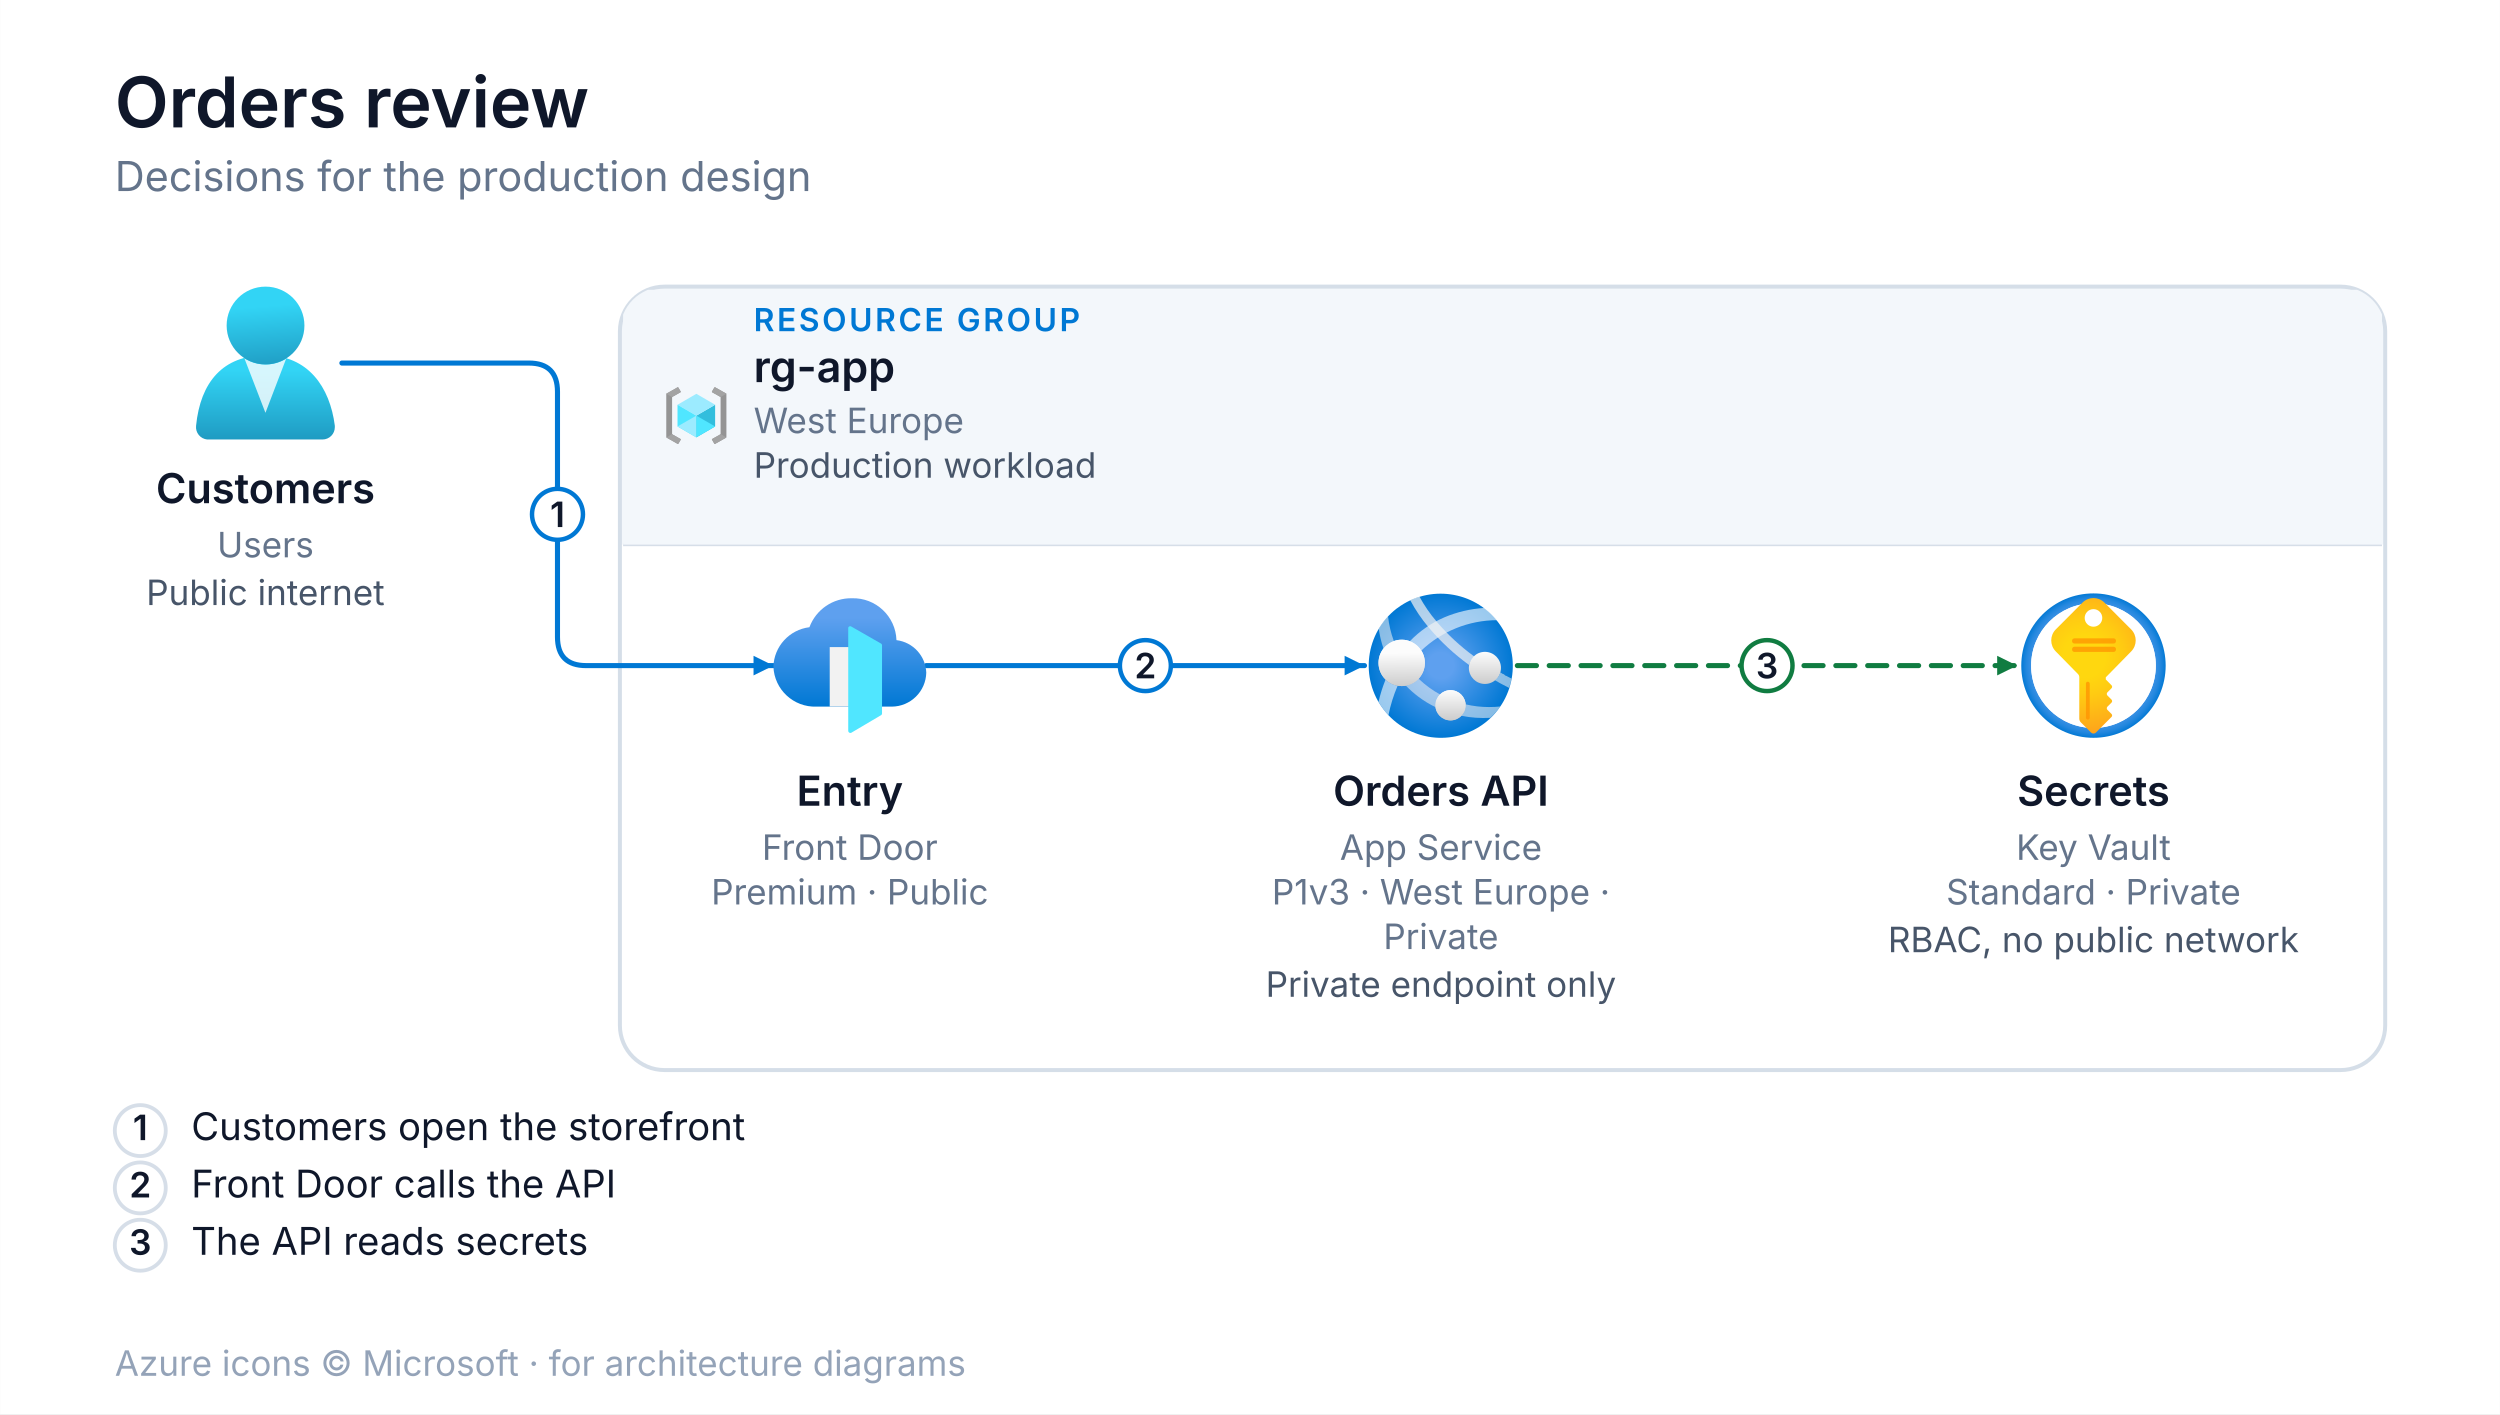
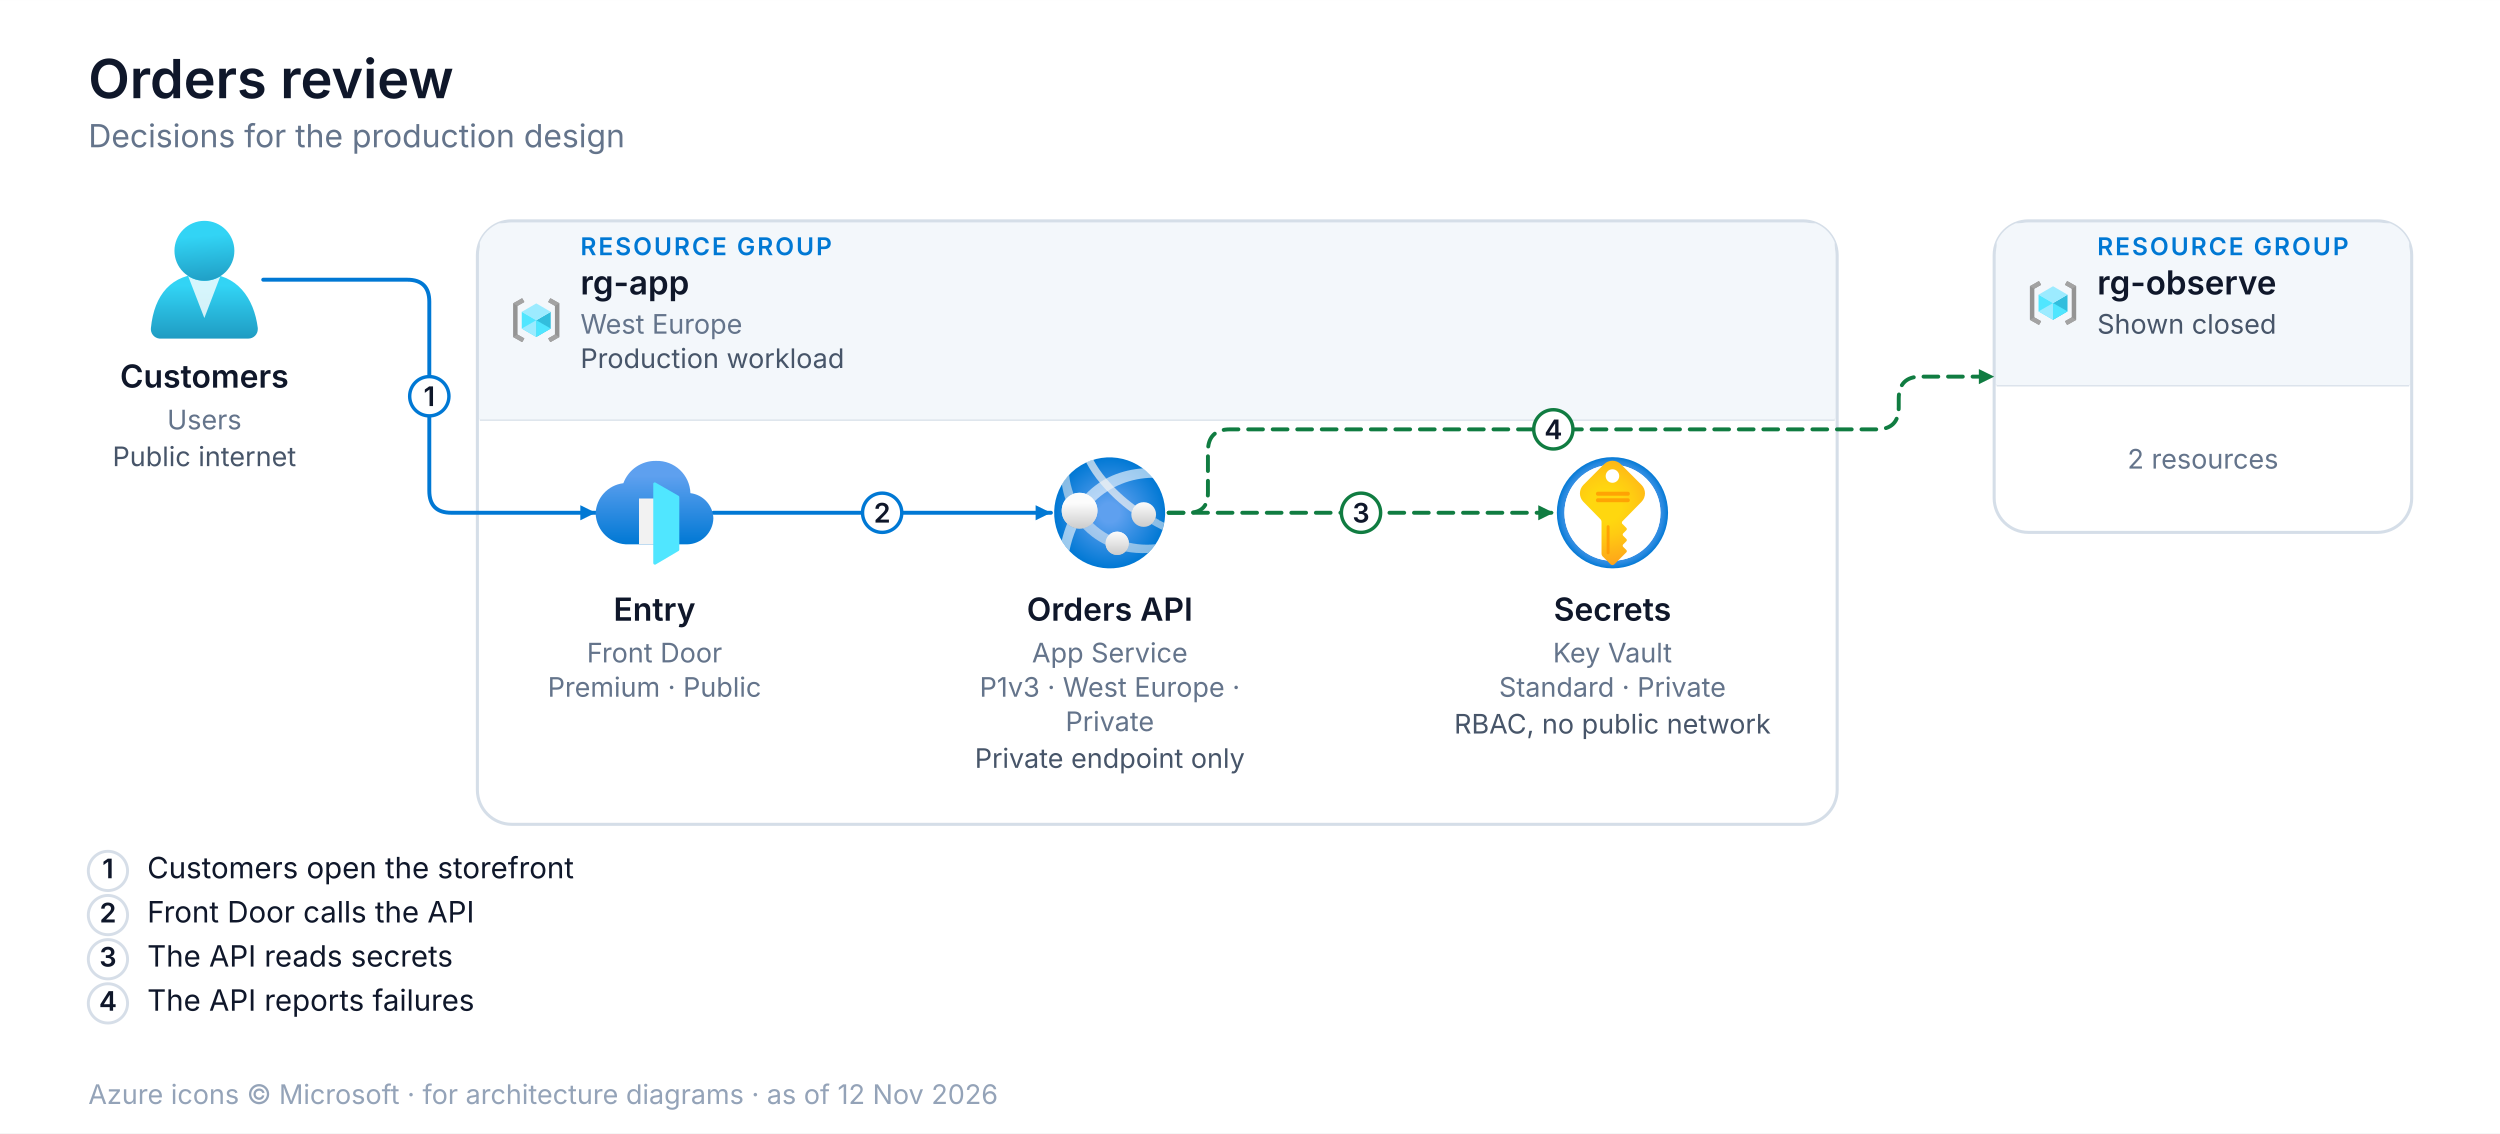
- <svg xmlns="http://www.w3.org/2000/svg" xmlns:xlink="http://www.w3.org/1999/xlink" width="785" height="444" viewBox="0 0 784.9 444.0" role="img" text-rendering="optimizeLegibility">
+ <svg xmlns="http://www.w3.org/2000/svg" xmlns:xlink="http://www.w3.org/1999/xlink" width="1019" height="462" viewBox="0 0 1019.1 462.0" role="img" text-rendering="optimizeLegibility">
  <rect width="100%" height="100%" fill="#FFFFFF" />
  <defs>
    <marker id="arrow-0078D4" viewBox="0 0 10 10" refX="8.6" refY="5" markerWidth="8" markerHeight="8" orient="auto-start-reverse" markerUnits="userSpaceOnUse">
      <path d="M0.8 1.15 L8.6 5 L0.8 8.85 Z" fill="#0078D4" />
    </marker>
    <marker id="arrow-107C41" viewBox="0 0 10 10" refX="8.6" refY="5" markerWidth="8" markerHeight="8" orient="auto-start-reverse" markerUnits="userSpaceOnUse">
      <path d="M0.8 1.15 L8.6 5 L0.8 8.85 Z" fill="#107C41" />
    </marker>
    <clipPath id="clip1">
      <rect x="194.6" y="90.0" width="554.3" height="246.0" rx="14" />
    </clipPath>
+     <clipPath id="clip2">
+       <rect x="812.9" y="90.0" width="170.2" height="127.0" rx="14" />
+     </clipPath>
  </defs>
  <g clip-path="url(#clip1)">
    <rect x="194.6" y="90.0" width="554.3" height="246.0" fill="#FFFFFF" />
    <rect x="194.6" y="90.0" width="554.3" height="81.0" fill="#F3F7FB" />
  </g>
  <rect x="194.6" y="90.0" width="554.3" height="246.0" rx="14" ry="14" fill="none" stroke="#D5DEE8" stroke-width="1.25" />
  <line x1="195.6" y1="171.0" x2="747.9" y2="171.0" stroke="#D6DEE8" stroke-width="1" />
+   <g clip-path="url(#clip2)">
+     <rect x="812.9" y="90.0" width="170.2" height="127.0" fill="#FFFFFF" />
+     <rect x="812.9" y="90.0" width="170.2" height="67.0" fill="#F3F7FB" />
+   </g>
+   <rect x="812.9" y="90.0" width="170.2" height="127.0" rx="14" ry="14" fill="none" stroke="#D5DEE8" stroke-width="1.25" />
+   <line x1="813.9" y1="157.0" x2="982.1" y2="157.0" stroke="#D6DEE8" stroke-width="1" />
+   <text x="898.0" y="191.0" text-anchor="middle" fill="#64748B" font-family="&quot;Segoe UI&quot;, Inter, &quot;Helvetica Neue&quot;, Arial, sans-serif" font-size="11">2 resources</text>
  <path d="M 107.3 114.0 L 166.0 114.0 Q 175.0 114.0 175.0 123.0 L 175.0 200.0 Q 175.0 209.0 184.0 209.0 L 242.8 209.0" fill="none" stroke="#0078D4" stroke-width="1.6" stroke-linecap="round" stroke-linejoin="round" marker-end="url(#arrow-0078D4)" />
  <path d="M 290.8 209.0 L 428.4 209.0" fill="none" stroke="#0078D4" stroke-width="1.6" stroke-linecap="round" stroke-linejoin="round" marker-end="url(#arrow-0078D4)" />
  <path d="M 476.4 209.0 L 633.3 209.0" fill="none" stroke="#107C41" stroke-width="1.6" stroke-linecap="round" stroke-linejoin="round" stroke-dasharray="6 4" marker-end="url(#arrow-107C41)" />
+   <path d="M 476.4 209.0 L 484.4 209.0 Q 492.4 209.0 492.4 201.0 L 492.4 184.0 Q 492.4 175.0 501.4 175.0 L 765.0 175.0 Q 774.0 175.0 774.0 166.0 L 774.0 162.5 Q 774.0 153.5 783.0 153.5 L 812.9 153.5" fill="none" stroke="#107C41" stroke-width="1.6" stroke-linecap="round" stroke-linejoin="round" stroke-dasharray="6 4" marker-end="url(#arrow-107C41)" />
  <g clip-path="url(#clip1)">
    <rect x="195.6" y="91.0" width="552.3" height="80.0" fill="#F3F7FB" />
  </g>
  <svg x="208.6" y="120.5" width="20.0" height="20.0" viewBox="0 0 18 18" preserveAspectRatio="xMidYMid meet" overflow="visible">
    <g>
      <g>
        <path d="M.5,15.08a.16.16,0,0,0,.08.14l1.16.65L3.7,17a.17.17,0,0,0,.23-.06l.66-1.12a.16.16,0,0,0-.06-.21l-2.3-1.3a.17.17,0,0,1-.08-.14V3.85a.16.16,0,0,1,.08-.14l2.3-1.3a.16.16,0,0,0,.06-.21L3.93,1.08A.17.17,0,0,0,3.7,1L1.78,2.11l-1.2.67a.16.16,0,0,0-.08.14V15.08Z" fill="#949494" />
        <path d="M2.14,3.77l.06-.06,2.3-1.3a.14.14,0,0,0,.06-.21L3.9,1.08A.15.15,0,0,0,3.68,1L1.75,2.11.56,2.78s-.05,0-.06.06l.9.51Z" fill="#a3a3a3" />
        <path d="M4.5,15.59l-2.3-1.3a.22.22,0,0,1-.07-.09l-1.62,1,.05,0,1.15.65,2,1.11a.15.15,0,0,0,.22-.06l.66-1.12A.14.14,0,0,0,4.5,15.59Z" fill="#a3a3a3" />
      </g>
      <path d="M17.5,15.08a.16.16,0,0,1-.08.14l-1.16.65L14.3,17a.17.17,0,0,1-.23-.06l-.66-1.12a.16.16,0,0,1,.06-.21l2.3-1.3a.17.17,0,0,0,.08-.14V3.85a.16.16,0,0,0-.08-.14l-2.3-1.3a.16.16,0,0,1-.06-.21l.66-1.12A.17.17,0,0,1,14.3,1l1.92,1.09,1.2.67a.16.16,0,0,1,.08.14V15.08Z" fill="#949494" />
      <path d="M15.86,3.77l-.06-.06-2.3-1.3a.14.14,0,0,1-.06-.21l.66-1.12A.15.15,0,0,1,14.32,1l1.93,1.09,1.19.67s0,0,.06.06l-.9.51Z" fill="#a3a3a3" />
      <path d="M13.5,15.59l2.3-1.3a.22.22,0,0,0,.07-.09l1.62,1,0,0-1.15.65-2,1.11a.15.15,0,0,1-.22-.06l-.66-1.12A.14.14,0,0,1,13.5,15.59Z" fill="#a3a3a3" />
      <polygon points="14.31 5.93 14.31 12.07 8.99 15.16 8.99 9.01 14.31 5.93" fill="#32bedd" />
      <polygon points="14.31 5.93 9 9.02 3.68 5.93 9 2.84 14.31 5.93" fill="#9cebff" />
      <polygon points="8.99 9.02 8.99 15.16 3.68 12.07 3.68 5.93 8.99 9.02" fill="#50e6ff" />
      <polygon points="3.68 12.07 8.99 9.01 8.99 15.16 3.68 12.07" fill="#9cebff" />
      <polygon points="14.31 12.07 8.99 9.01 8.99 15.16 14.31 12.07" fill="#50e6ff" />
    </g>
  </svg>
  <text x="236.6" y="104.0" fill="#0078D4" font-family="&quot;Segoe UI&quot;, Inter, &quot;Helvetica Neue&quot;, Arial, sans-serif" font-size="10" font-weight="600" letter-spacing="0.08em">RESOURCE GROUP</text>
  <text x="236.6" y="120.0" fill="#0F172A" font-family="&quot;Segoe UI&quot;, Inter, &quot;Helvetica Neue&quot;, Arial, sans-serif" font-size="13.5" font-weight="600">rg-app</text>
  <text x="236.6" y="136.0" fill="#64748B" font-family="&quot;Segoe UI&quot;, Inter, &quot;Helvetica Neue&quot;, Arial, sans-serif" font-size="11">West Europe</text>
  <text x="236.6" y="150.0" fill="#475569" font-family="&quot;Segoe UI&quot;, Inter, &quot;Helvetica Neue&quot;, Arial, sans-serif" font-size="11">Production workload</text>
+   <g clip-path="url(#clip2)">
+     <rect x="813.9" y="91.0" width="168.2" height="66.0" fill="#F3F7FB" />
+   </g>
+   <svg x="826.9" y="113.5" width="20.0" height="20.0" viewBox="0 0 18 18" preserveAspectRatio="xMidYMid meet" overflow="visible">
+     <g>
+       <g>
+         <path d="M.5,15.08a.16.16,0,0,0,.08.14l1.16.65L3.7,17a.17.17,0,0,0,.23-.06l.66-1.12a.16.16,0,0,0-.06-.21l-2.3-1.3a.17.17,0,0,1-.08-.14V3.85a.16.16,0,0,1,.08-.14l2.3-1.3a.16.16,0,0,0,.06-.21L3.93,1.08A.17.17,0,0,0,3.7,1L1.78,2.11l-1.2.67a.16.16,0,0,0-.08.14V15.08Z" fill="#949494" />
+         <path d="M2.14,3.77l.06-.06,2.3-1.3a.14.14,0,0,0,.06-.21L3.9,1.08A.15.15,0,0,0,3.68,1L1.75,2.11.56,2.78s-.05,0-.06.06l.9.51Z" fill="#a3a3a3" />
+         <path d="M4.5,15.59l-2.3-1.3a.22.22,0,0,1-.07-.09l-1.62,1,.05,0,1.15.65,2,1.11a.15.15,0,0,0,.22-.06l.66-1.12A.14.14,0,0,0,4.5,15.59Z" fill="#a3a3a3" />
+       </g>
+       <path d="M17.5,15.08a.16.16,0,0,1-.08.14l-1.16.65L14.3,17a.17.17,0,0,1-.23-.06l-.66-1.12a.16.16,0,0,1,.06-.21l2.3-1.3a.17.17,0,0,0,.08-.14V3.85a.16.16,0,0,0-.08-.14l-2.3-1.3a.16.16,0,0,1-.06-.21l.66-1.12A.17.17,0,0,1,14.3,1l1.92,1.09,1.2.67a.16.16,0,0,1,.08.14V15.08Z" fill="#949494" />
+       <path d="M15.86,3.77l-.06-.06-2.3-1.3a.14.14,0,0,1-.06-.21l.66-1.12A.15.15,0,0,1,14.32,1l1.93,1.09,1.19.67s0,0,.06.06l-.9.51Z" fill="#a3a3a3" />
+       <path d="M13.5,15.59l2.3-1.3a.22.22,0,0,0,.07-.09l1.62,1,0,0-1.15.65-2,1.11a.15.15,0,0,1-.22-.06l-.66-1.12A.14.14,0,0,1,13.5,15.59Z" fill="#a3a3a3" />
+       <polygon points="14.31 5.93 14.31 12.07 8.99 15.16 8.99 9.01 14.31 5.93" fill="#32bedd" />
+       <polygon points="14.31 5.93 9 9.02 3.68 5.93 9 2.84 14.31 5.93" fill="#9cebff" />
+       <polygon points="8.99 9.02 8.99 15.16 3.68 12.07 3.68 5.93 8.99 9.02" fill="#50e6ff" />
+       <polygon points="3.68 12.07 8.99 9.01 8.99 15.16 3.68 12.07" fill="#9cebff" />
+       <polygon points="14.31 12.07 8.99 9.01 8.99 15.16 14.31 12.07" fill="#50e6ff" />
+     </g>
+   </svg>
+   <text x="854.9" y="104.0" fill="#0078D4" font-family="&quot;Segoe UI&quot;, Inter, &quot;Helvetica Neue&quot;, Arial, sans-serif" font-size="10" font-weight="600" letter-spacing="0.08em">RESOURCE GROUP</text>
+   <text x="854.9" y="120.0" fill="#0F172A" font-family="&quot;Segoe UI&quot;, Inter, &quot;Helvetica Neue&quot;, Arial, sans-serif" font-size="13.5" font-weight="600">rg-observe</text>
+   <text x="854.9" y="136.0" fill="#475569" font-family="&quot;Segoe UI&quot;, Inter, &quot;Helvetica Neue&quot;, Arial, sans-serif" font-size="11">Shown closed</text>
  <svg x="59.3" y="90.0" width="48.0" height="48.0" viewBox="0 0 18 18" preserveAspectRatio="xMidYMid meet" overflow="visible">
    <defs>
-       <linearGradient id="n3be92901b-ec33-4c65-adf1-9b0eed06d677" x1="9" y1="6.88" x2="9" y2="20.45" gradientUnits="userSpaceOnUse">
+       <linearGradient id="n5be92901b-ec33-4c65-adf1-9b0eed06d677" x1="9" y1="6.88" x2="9" y2="20.45" gradientUnits="userSpaceOnUse">
        <stop offset="0.22" stop-color="#32d4f5" />
        <stop offset="1" stop-color="#198ab3" />
      </linearGradient>
-       <linearGradient id="n3b46fc246-25d8-4398-8779-1042e8cacae7" x1="8.61" y1="-0.4" x2="9.6" y2="11.92" gradientUnits="userSpaceOnUse">
+       <linearGradient id="n5b46fc246-25d8-4398-8779-1042e8cacae7" x1="8.61" y1="-0.4" x2="9.6" y2="11.92" gradientUnits="userSpaceOnUse">
        <stop offset="0.22" stop-color="#32d4f5" />
        <stop offset="1" stop-color="#198ab3" />
      </linearGradient>
    </defs>
-     <path d="M15.72,18a1.45,1.45,0,0,0,1.45-1.45.47.47,0,0,0,0-.17C16.59,11.81,14,8.09,9,8.09S1.34,11.24.83,16.39A1.46,1.46,0,0,0,2.14,18H15.72Z" fill="url(#n3be92901b-ec33-4c65-adf1-9b0eed06d677)" />
+     <path d="M15.72,18a1.45,1.45,0,0,0,1.45-1.45.47.47,0,0,0,0-.17C16.59,11.81,14,8.09,9,8.09S1.34,11.24.83,16.39A1.46,1.46,0,0,0,2.14,18H15.72Z" fill="url(#n5be92901b-ec33-4c65-adf1-9b0eed06d677)" />
    <path d="M9,9.17a4.59,4.59,0,0,1-2.48-.73L9,14.86l2.44-6.38A4.53,4.53,0,0,1,9,9.17Z" fill="#fff" opacity="0.8" />
-     <circle cx="9.01" cy="4.58" r="4.58" fill="url(#n3b46fc246-25d8-4398-8779-1042e8cacae7)" />
+     <circle cx="9.01" cy="4.58" r="4.58" fill="url(#n5b46fc246-25d8-4398-8779-1042e8cacae7)" />
  </svg>
  <text x="83.3" y="158.0" text-anchor="middle" fill="#0F172A" font-family="&quot;Segoe UI&quot;, Inter, &quot;Helvetica Neue&quot;, Arial, sans-serif" font-size="13" font-weight="600">Customers</text>
  <text x="83.3" y="175.0" text-anchor="middle" fill="#64748B" font-family="&quot;Segoe UI&quot;, Inter, &quot;Helvetica Neue&quot;, Arial, sans-serif" font-size="11">Users</text>
  <text x="83.3" y="190.0" text-anchor="middle" fill="#475569" font-family="&quot;Segoe UI&quot;, Inter, &quot;Helvetica Neue&quot;, Arial, sans-serif" font-size="11">Public internet</text>
  <a href="https://learn.microsoft.com/azure/frontdoor/front-door-overview" xlink:href="https://learn.microsoft.com/azure/frontdoor/front-door-overview" target="_blank">
    <svg x="242.8" y="185.0" width="48.0" height="48.0" viewBox="0 0 18 18" preserveAspectRatio="xMidYMid meet" overflow="visible">
      <defs>
-         <linearGradient id="n4aa2ee697-e8d1-4da1-a8c5-64c8ebbb74cf" x1="9" y1="13.83" x2="9" y2="1.07" gradientUnits="userSpaceOnUse">
+         <linearGradient id="n6aa2ee697-e8d1-4da1-a8c5-64c8ebbb74cf" x1="9" y1="13.83" x2="9" y2="1.07" gradientUnits="userSpaceOnUse">
          <stop offset="0" stop-color="#0078d4" />
          <stop offset="0.82" stop-color="#5ea0ef" />
        </linearGradient>
      </defs>
-       <path d="M18,9.83A4,4,0,0,0,14.49,6,5.1,5.1,0,0,0,9.24,1.07a5.23,5.23,0,0,0-5,3.41A4.83,4.83,0,0,0,0,9.12a4.9,4.9,0,0,0,5.07,4.71l.44,0h8.21a.78.78,0,0,0,.22,0A4.09,4.09,0,0,0,18,9.83Z" fill="url(#n4aa2ee697-e8d1-4da1-a8c5-64c8ebbb74cf)" />
-       <path id="n4f0276135-0079-4897-a518-21eb63472c16" d="M6.63,6.82h5.06v7H6.63Z" fill="#f2f2f2" />
-       <path id="n4e528878d-2ed7-4392-94e6-99c6fc971bcb" d="M12.61,6.37l-3.49-2a.25.25,0,0,0-.31.15s0,.06,0,.08V16.68a.25.25,0,0,0,.24.25h.08l3.49-2.06a.25.25,0,0,0,.17-.23v-8A.26.26,0,0,0,12.61,6.37Z" fill="#50e6ff" />
+       <path d="M18,9.83A4,4,0,0,0,14.49,6,5.1,5.1,0,0,0,9.24,1.07a5.23,5.23,0,0,0-5,3.41A4.83,4.83,0,0,0,0,9.12a4.9,4.9,0,0,0,5.07,4.71l.44,0h8.21a.78.78,0,0,0,.22,0A4.09,4.09,0,0,0,18,9.83Z" fill="url(#n6aa2ee697-e8d1-4da1-a8c5-64c8ebbb74cf)" />
+       <path id="n6f0276135-0079-4897-a518-21eb63472c16" d="M6.63,6.82h5.06v7H6.63Z" fill="#f2f2f2" />
+       <path id="n6e528878d-2ed7-4392-94e6-99c6fc971bcb" d="M12.61,6.37l-3.49-2a.25.25,0,0,0-.31.15s0,.06,0,.08V16.68a.25.25,0,0,0,.24.25h.08l3.49-2.06a.25.25,0,0,0,.17-.23v-8A.26.26,0,0,0,12.61,6.37Z" fill="#50e6ff" />
    </svg>
    <text x="266.8" y="253.0" text-anchor="middle" fill="#0F172A" font-family="&quot;Segoe UI&quot;, Inter, &quot;Helvetica Neue&quot;, Arial, sans-serif" font-size="13" font-weight="600">Entry</text>
    <text x="266.8" y="270.0" text-anchor="middle" fill="#64748B" font-family="&quot;Segoe UI&quot;, Inter, &quot;Helvetica Neue&quot;, Arial, sans-serif" font-size="11">Front Door</text>
    <text x="266.8" y="284.0" text-anchor="middle" fill="#64748B" font-family="&quot;Segoe UI&quot;, Inter, &quot;Helvetica Neue&quot;, Arial, sans-serif" font-size="11">Premium · Public</text>
  </a>
  <a href="https://learn.microsoft.com/azure/app-service/overview" xlink:href="https://learn.microsoft.com/azure/app-service/overview" target="_blank">
    <svg x="428.4" y="185.0" width="48.0" height="48.0" viewBox="0 0 18 18" preserveAspectRatio="xMidYMid meet" overflow="visible">
      <defs>
-         <radialGradient id="n5e2cf8746-c9a8-4eee-86c2-4951983c6032" cx="13428.81" cy="3518.86" r="56.67" gradientTransform="translate(-2005.33 -518.83) scale(0.15)" gradientUnits="userSpaceOnUse">
+         <radialGradient id="n7e2cf8746-c9a8-4eee-86c2-4951983c6032" cx="13428.81" cy="3518.86" r="56.67" gradientTransform="translate(-2005.33 -518.83) scale(0.15)" gradientUnits="userSpaceOnUse">
          <stop offset="0.18" stop-color="#5ea0ef" />
          <stop offset="1" stop-color="#0078d4" />
        </radialGradient>
-         <linearGradient id="n5bdd213dd-d313-473c-8ff4-0133fd3a9033" x1="4.4" y1="11.48" x2="4.37" y2="7.53" gradientUnits="userSpaceOnUse">
+         <linearGradient id="n7bdd213dd-d313-473c-8ff4-0133fd3a9033" x1="4.4" y1="11.48" x2="4.37" y2="7.53" gradientUnits="userSpaceOnUse">
          <stop offset="0" stop-color="#ccc" />
          <stop offset="1" stop-color="#fcfcfc" />
        </linearGradient>
-         <linearGradient id="n5afcc63c5-3649-4476-a742-bcb53a569f3c" x1="10.13" y1="15.45" x2="10.13" y2="11.9" gradientUnits="userSpaceOnUse">
+         <linearGradient id="n7afcc63c5-3649-4476-a742-bcb53a569f3c" x1="10.13" y1="15.45" x2="10.13" y2="11.9" gradientUnits="userSpaceOnUse">
          <stop offset="0" stop-color="#ccc" />
          <stop offset="1" stop-color="#fcfcfc" />
        </linearGradient>
-         <linearGradient id="n5bd873f0b-9954-4aa5-a3df-9f4c64e8729d" x1="14.18" y1="11.15" x2="14.18" y2="7.38" gradientUnits="userSpaceOnUse">
+         <linearGradient id="n7bd873f0b-9954-4aa5-a3df-9f4c64e8729d" x1="14.18" y1="11.15" x2="14.18" y2="7.38" gradientUnits="userSpaceOnUse">
          <stop offset="0" stop-color="#ccc" />
          <stop offset="1" stop-color="#fcfcfc" />
        </linearGradient>
      </defs>
-       <path id="n5ee75dd06-1aca-4f76-9d11-d05a284020ad" d="M14.21,15.72A8.5,8.5,0,0,1,3.79,2.28l.09-.06a8.5,8.5,0,0,1,10.33,13.5" fill="url(#n5e2cf8746-c9a8-4eee-86c2-4951983c6032)" />
+       <path id="n7ee75dd06-1aca-4f76-9d11-d05a284020ad" d="M14.21,15.72A8.5,8.5,0,0,1,3.79,2.28l.09-.06a8.5,8.5,0,0,1,10.33,13.5" fill="url(#n7e2cf8746-c9a8-4eee-86c2-4951983c6032)" />
      <path d="M6.69,7.23A13,13,0,0,1,15.6,3.65a8.47,8.47,0,0,0-1.49-1.44,14.34,14.34,0,0,0-4.69,1.1A12.54,12.54,0,0,0,5.34,6.13,2.76,2.76,0,0,1,6.69,7.23Z" fill="#fff" opacity="0.6" />
      <path d="M2.48,10.65a17.86,17.86,0,0,0-.83,2.62,7.82,7.82,0,0,0,.62.92c.18.23.35.44.55.65A17.94,17.94,0,0,1,3.9,11.37,2.76,2.76,0,0,1,2.48,10.65Z" fill="#fff" opacity="0.6" />
      <path d="M3.46,6.11a12,12,0,0,1-.69-2.94,8.15,8.15,0,0,0-1.1,1.45A12.69,12.69,0,0,0,2.24,7,2.69,2.69,0,0,1,3.46,6.11Z" fill="#f2f2f2" opacity="0.55" />
-       <circle cx="4.38" cy="8.68" r="2.73" fill="url(#n5bdd213dd-d313-473c-8ff4-0133fd3a9033)" />
+       <circle cx="4.38" cy="8.68" r="2.73" fill="url(#n7bdd213dd-d313-473c-8ff4-0133fd3a9033)" />
      <path d="M8.36,13.67A1.77,1.77,0,0,1,8.9,12.4a11.88,11.88,0,0,1-2.53-1.86,2.74,2.74,0,0,1-1.49.83,13.1,13.1,0,0,0,1.45,1.28A12.12,12.12,0,0,0,8.38,13.9,1.79,1.79,0,0,1,8.36,13.67Z" fill="#f2f2f2" opacity="0.55" />
      <path d="M14.66,13.88a12,12,0,0,1-2.76-.32.41.41,0,0,1,0,.11,1.75,1.75,0,0,1-.51,1.24,13.69,13.69,0,0,0,3.42.24A8.21,8.21,0,0,0,16,13.81,11.5,11.5,0,0,1,14.66,13.88Z" fill="#f2f2f2" opacity="0.55" />
-       <circle cx="10.13" cy="13.67" r="1.78" fill="url(#n5afcc63c5-3649-4476-a742-bcb53a569f3c)" />
+       <circle cx="10.13" cy="13.67" r="1.78" fill="url(#n7afcc63c5-3649-4476-a742-bcb53a569f3c)" />
      <path d="M12.32,8.93a1.83,1.83,0,0,1,.61-1A25.5,25.5,0,0,1,8.47,3.79a16.91,16.91,0,0,1-2-2.92,7.64,7.64,0,0,0-1.09.42A18.14,18.14,0,0,0,7.53,4.47,26.44,26.44,0,0,0,12.32,8.93Z" fill="#f2f2f2" opacity="0.7" />
-       <circle cx="14.18" cy="9.27" r="1.89" fill="url(#n5bd873f0b-9954-4aa5-a3df-9f4c64e8729d)" />
+       <circle cx="14.18" cy="9.27" r="1.89" fill="url(#n7bd873f0b-9954-4aa5-a3df-9f4c64e8729d)" />
      <path d="M17.35,10.54,17,10.37l0,0-.3-.16-.06,0L16.38,10l-.07,0L16,9.8a1.76,1.76,0,0,1-.64.92c.12.08.25.15.38.22l.08.05.35.19,0,0,.86.45h0a8.63,8.63,0,0,0,.29-1.11Z" fill="#f2f2f2" opacity="0.55" />
-       <circle cx="4.38" cy="8.68" r="2.73" fill="url(#n5bdd213dd-d313-473c-8ff4-0133fd3a9033)" />
-       <circle cx="10.13" cy="13.67" r="1.78" fill="url(#n5afcc63c5-3649-4476-a742-bcb53a569f3c)" />
+       <circle cx="4.38" cy="8.68" r="2.73" fill="url(#n7bdd213dd-d313-473c-8ff4-0133fd3a9033)" />
+       <circle cx="10.13" cy="13.67" r="1.78" fill="url(#n7afcc63c5-3649-4476-a742-bcb53a569f3c)" />
    </svg>
    <text x="452.4" y="253.0" text-anchor="middle" fill="#0F172A" font-family="&quot;Segoe UI&quot;, Inter, &quot;Helvetica Neue&quot;, Arial, sans-serif" font-size="13" font-weight="600">Orders API</text>
    <text x="452.4" y="270.0" text-anchor="middle" fill="#64748B" font-family="&quot;Segoe UI&quot;, Inter, &quot;Helvetica Neue&quot;, Arial, sans-serif" font-size="11">App Service</text>
    <text x="452.4" y="284.0" text-anchor="middle" fill="#64748B" font-family="&quot;Segoe UI&quot;, Inter, &quot;Helvetica Neue&quot;, Arial, sans-serif" font-size="11">P1v3 · West Europe ·</text>
    <text x="452.4" y="298.0" text-anchor="middle" fill="#64748B" font-family="&quot;Segoe UI&quot;, Inter, &quot;Helvetica Neue&quot;, Arial, sans-serif" font-size="11">Private</text>
    <text x="452.4" y="313.0" text-anchor="middle" fill="#475569" font-family="&quot;Segoe UI&quot;, Inter, &quot;Helvetica Neue&quot;, Arial, sans-serif" font-size="11">Private endpoint only</text>
  </a>
  <a href="https://learn.microsoft.com/azure/key-vault/general/overview" xlink:href="https://learn.microsoft.com/azure/key-vault/general/overview" target="_blank">
    <svg x="633.3" y="185.0" width="48.0" height="48.0" viewBox="0 0 18 18" preserveAspectRatio="xMidYMid meet" overflow="visible">
      <defs>
-         <radialGradient id="n6fb114c93-7c16-4540-899a-0796041629e6" cx="9" cy="9" r="8.5" gradientUnits="userSpaceOnUse">
+         <radialGradient id="n8fb114c93-7c16-4540-899a-0796041629e6" cx="9" cy="9" r="8.5" gradientUnits="userSpaceOnUse">
          <stop offset="0.18" stop-color="#5ea0ef" />
          <stop offset="0.56" stop-color="#5c9fee" />
          <stop offset="0.69" stop-color="#559ced" />
          <stop offset="0.78" stop-color="#4a97e9" />
          <stop offset="0.86" stop-color="#3990e4" />
          <stop offset="0.93" stop-color="#2387de" />
          <stop offset="0.99" stop-color="#087bd6" />
          <stop offset="1" stop-color="#0078d4" />
        </radialGradient>
-         <radialGradient id="n6ec478bd3-5b38-4e7f-b661-11f355578bff" cx="38.95" cy="182.07" r="9.88" gradientTransform="translate(-28.71 -163.24) scale(0.94 0.94)" gradientUnits="userSpaceOnUse">
+         <radialGradient id="n8ec478bd3-5b38-4e7f-b661-11f355578bff" cx="38.95" cy="182.07" r="9.88" gradientTransform="translate(-28.71 -163.24) scale(0.94 0.94)" gradientUnits="userSpaceOnUse">
          <stop offset="0.27" stop-color="#ffd70f" />
          <stop offset="0.49" stop-color="#ffcb12" />
          <stop offset="0.88" stop-color="#feac19" />
          <stop offset="1" stop-color="#fea11b" />
        </radialGradient>
      </defs>
-       <path id="n6aacf8311-a317-400f-b613-74bd00da5ce3" d="M9,.5A8.5,8.5,0,1,0,17.5,9,8.51,8.51,0,0,0,9,.5ZM9,16.34A7.34,7.34,0,1,1,16.34,9,7.34,7.34,0,0,1,9,16.34Z" fill="url(#n6fb114c93-7c16-4540-899a-0796041629e6)" />
+       <path id="n8aacf8311-a317-400f-b613-74bd00da5ce3" d="M9,.5A8.5,8.5,0,1,0,17.5,9,8.51,8.51,0,0,0,9,.5ZM9,16.34A7.34,7.34,0,1,1,16.34,9,7.34,7.34,0,0,1,9,16.34Z" fill="url(#n8fb114c93-7c16-4540-899a-0796041629e6)" />
      <circle cx="9" cy="9" r="7.34" fill="#fff" />
      <g>
-         <path id="n6bd983c41-db73-40ec-a4f4-da1213fc9924" d="M13.44,7.33a1.84,1.84,0,0,0,0-2.59h0L10.29,1.58a1.83,1.83,0,0,0-2.58,0h0L4.56,4.74a1.84,1.84,0,0,0,0,2.59L7.18,10a.51.51,0,0,1,.15.36v4.88a.63.63,0,0,0,.18.44l1.2,1.2a.41.41,0,0,0,.58,0l1.16-1.16h0l.68-.68a.25.25,0,0,0,0-.34l-.49-.49a.27.27,0,0,1,0-.37l.49-.49a.25.25,0,0,0,0-.34l-.49-.49a.27.27,0,0,1,0-.37l.49-.49a.25.25,0,0,0,0-.34l-.68-.69v-.25ZM9,2.35A1,1,0,0,1,9,4.42,1,1,0,1,1,9,2.35Z" fill="url(#n6ec478bd3-5b38-4e7f-b661-11f355578bff)" />
-         <path id="n6ad2e7e44-9bfd-4775-8bf4-8ef26a544921" d="M8.18,15.3h0a.23.23,0,0,0,.38-.17v-4a.24.24,0,0,0-.11-.2h0a.22.22,0,0,0-.34.2v4A.28.28,0,0,0,8.18,15.3Z" fill="#ff9300" opacity="0.75" />
-         <rect id="n6a996fbff-3936-4b24-b407-369336c143ba" x="6.48" y="5.79" width="5.17" height="0.61" rx="0.28" fill="#ff9300" opacity="0.75" />
-         <rect id="n6bb12d31c-3352-4a18-87dd-a169a4a8721d" x="6.48" y="6.78" width="5.17" height="0.61" rx="0.28" fill="#ff9300" opacity="0.75" />
+         <path id="n8bd983c41-db73-40ec-a4f4-da1213fc9924" d="M13.44,7.33a1.84,1.84,0,0,0,0-2.59h0L10.29,1.58a1.83,1.83,0,0,0-2.58,0h0L4.56,4.74a1.84,1.84,0,0,0,0,2.59L7.18,10a.51.51,0,0,1,.15.36v4.88a.63.63,0,0,0,.18.44l1.2,1.2a.41.41,0,0,0,.58,0l1.16-1.16h0l.68-.68a.25.25,0,0,0,0-.34l-.49-.49a.27.27,0,0,1,0-.37l.49-.49a.25.25,0,0,0,0-.34l-.49-.49a.27.27,0,0,1,0-.37l.49-.49a.25.25,0,0,0,0-.34l-.68-.69v-.25ZM9,2.35A1,1,0,0,1,9,4.42,1,1,0,1,1,9,2.35Z" fill="url(#n8ec478bd3-5b38-4e7f-b661-11f355578bff)" />
+         <path id="n8ad2e7e44-9bfd-4775-8bf4-8ef26a544921" d="M8.18,15.3h0a.23.23,0,0,0,.38-.17v-4a.24.24,0,0,0-.11-.2h0a.22.22,0,0,0-.34.2v4A.28.28,0,0,0,8.18,15.3Z" fill="#ff9300" opacity="0.75" />
+         <rect id="n8a996fbff-3936-4b24-b407-369336c143ba" x="6.48" y="5.79" width="5.17" height="0.61" rx="0.28" fill="#ff9300" opacity="0.75" />
+         <rect id="n8bb12d31c-3352-4a18-87dd-a169a4a8721d" x="6.48" y="6.78" width="5.17" height="0.61" rx="0.28" fill="#ff9300" opacity="0.75" />
      </g>
    </svg>
    <text x="657.3" y="253.0" text-anchor="middle" fill="#0F172A" font-family="&quot;Segoe UI&quot;, Inter, &quot;Helvetica Neue&quot;, Arial, sans-serif" font-size="13" font-weight="600">Secrets</text>
    <text x="657.3" y="270.0" text-anchor="middle" fill="#64748B" font-family="&quot;Segoe UI&quot;, Inter, &quot;Helvetica Neue&quot;, Arial, sans-serif" font-size="11">Key Vault</text>
    <text x="657.3" y="284.0" text-anchor="middle" fill="#64748B" font-family="&quot;Segoe UI&quot;, Inter, &quot;Helvetica Neue&quot;, Arial, sans-serif" font-size="11">Standard · Private</text>
    <text x="657.3" y="299.0" text-anchor="middle" fill="#475569" font-family="&quot;Segoe UI&quot;, Inter, &quot;Helvetica Neue&quot;, Arial, sans-serif" font-size="11">RBAC, no public network</text>
  </a>
  <circle cx="175.0" cy="161.5" r="8.0" fill="#FFFFFF" stroke="#0078D4" stroke-width="1.4" />
  <text x="175.0" y="165.5" text-anchor="middle" fill="#0F172A" font-family="&quot;Segoe UI&quot;, Inter, &quot;Helvetica Neue&quot;, Arial, sans-serif" font-size="11" font-weight="600">1</text>
  <circle cx="359.6" cy="209.0" r="8.0" fill="#FFFFFF" stroke="#0078D4" stroke-width="1.4" />
  <text x="359.6" y="213.0" text-anchor="middle" fill="#0F172A" font-family="&quot;Segoe UI&quot;, Inter, &quot;Helvetica Neue&quot;, Arial, sans-serif" font-size="11" font-weight="600">2</text>
  <circle cx="554.8" cy="209.0" r="8.0" fill="#FFFFFF" stroke="#107C41" stroke-width="1.4" />
  <text x="554.8" y="213.0" text-anchor="middle" fill="#0F172A" font-family="&quot;Segoe UI&quot;, Inter, &quot;Helvetica Neue&quot;, Arial, sans-serif" font-size="11" font-weight="600">3</text>
+   <circle cx="633.2" cy="175.0" r="8.0" fill="#FFFFFF" stroke="#107C41" stroke-width="1.4" />
+   <text x="633.2" y="179.0" text-anchor="middle" fill="#0F172A" font-family="&quot;Segoe UI&quot;, Inter, &quot;Helvetica Neue&quot;, Arial, sans-serif" font-size="11" font-weight="600">4</text>
  <circle cx="44.0" cy="355.0" r="8" fill="#FFFFFF" stroke="#D6DEE8" stroke-width="1.2" />
  <text x="44.0" y="358.0" text-anchor="middle" fill="#0F172A" font-family="&quot;Segoe UI&quot;, Inter, &quot;Helvetica Neue&quot;, Arial, sans-serif" font-size="11" font-weight="600">1</text>
  <text x="60.0" y="358.0" fill="#0F172A" font-family="&quot;Segoe UI&quot;, Inter, &quot;Helvetica Neue&quot;, Arial, sans-serif" font-size="12">Customers open the storefront</text>
  <circle cx="44.0" cy="373.0" r="8" fill="#FFFFFF" stroke="#D6DEE8" stroke-width="1.2" />
  <text x="44.0" y="376.0" text-anchor="middle" fill="#0F172A" font-family="&quot;Segoe UI&quot;, Inter, &quot;Helvetica Neue&quot;, Arial, sans-serif" font-size="11" font-weight="600">2</text>
  <text x="60.0" y="376.0" fill="#0F172A" font-family="&quot;Segoe UI&quot;, Inter, &quot;Helvetica Neue&quot;, Arial, sans-serif" font-size="12">Front Door calls the API</text>
  <circle cx="44.0" cy="391.0" r="8" fill="#FFFFFF" stroke="#D6DEE8" stroke-width="1.2" />
  <text x="44.0" y="394.0" text-anchor="middle" fill="#0F172A" font-family="&quot;Segoe UI&quot;, Inter, &quot;Helvetica Neue&quot;, Arial, sans-serif" font-size="11" font-weight="600">3</text>
  <text x="60.0" y="394.0" fill="#0F172A" font-family="&quot;Segoe UI&quot;, Inter, &quot;Helvetica Neue&quot;, Arial, sans-serif" font-size="12">The API reads secrets</text>
+   <circle cx="44.0" cy="409.0" r="8" fill="#FFFFFF" stroke="#D6DEE8" stroke-width="1.2" />
+   <text x="44.0" y="412.0" text-anchor="middle" fill="#0F172A" font-family="&quot;Segoe UI&quot;, Inter, &quot;Helvetica Neue&quot;, Arial, sans-serif" font-size="11" font-weight="600">4</text>
+   <text x="60.0" y="412.0" fill="#0F172A" font-family="&quot;Segoe UI&quot;, Inter, &quot;Helvetica Neue&quot;, Arial, sans-serif" font-size="12">The API reports failures</text>
  <text x="36" y="40" fill="#0F172A" font-family="&quot;Segoe UI&quot;, Inter, &quot;Helvetica Neue&quot;, Arial, sans-serif" font-size="22" font-weight="600">Orders review</text>
  <text x="36" y="60" fill="#64748B" font-family="&quot;Segoe UI&quot;, Inter, &quot;Helvetica Neue&quot;, Arial, sans-serif" font-size="13">Decisions for the production design</text>
-   <text x="36" y="432.0" fill="#94A3B8" font-family="&quot;Segoe UI&quot;, Inter, &quot;Helvetica Neue&quot;, Arial, sans-serif" font-size="11">Azure icons © Microsoft · for architecture diagrams</text>
+   <text x="36" y="450.0" fill="#94A3B8" font-family="&quot;Segoe UI&quot;, Inter, &quot;Helvetica Neue&quot;, Arial, sans-serif" font-size="11">Azure icons © Microsoft · for architecture diagrams · as of 12 Nov 2026</text>
</svg>
